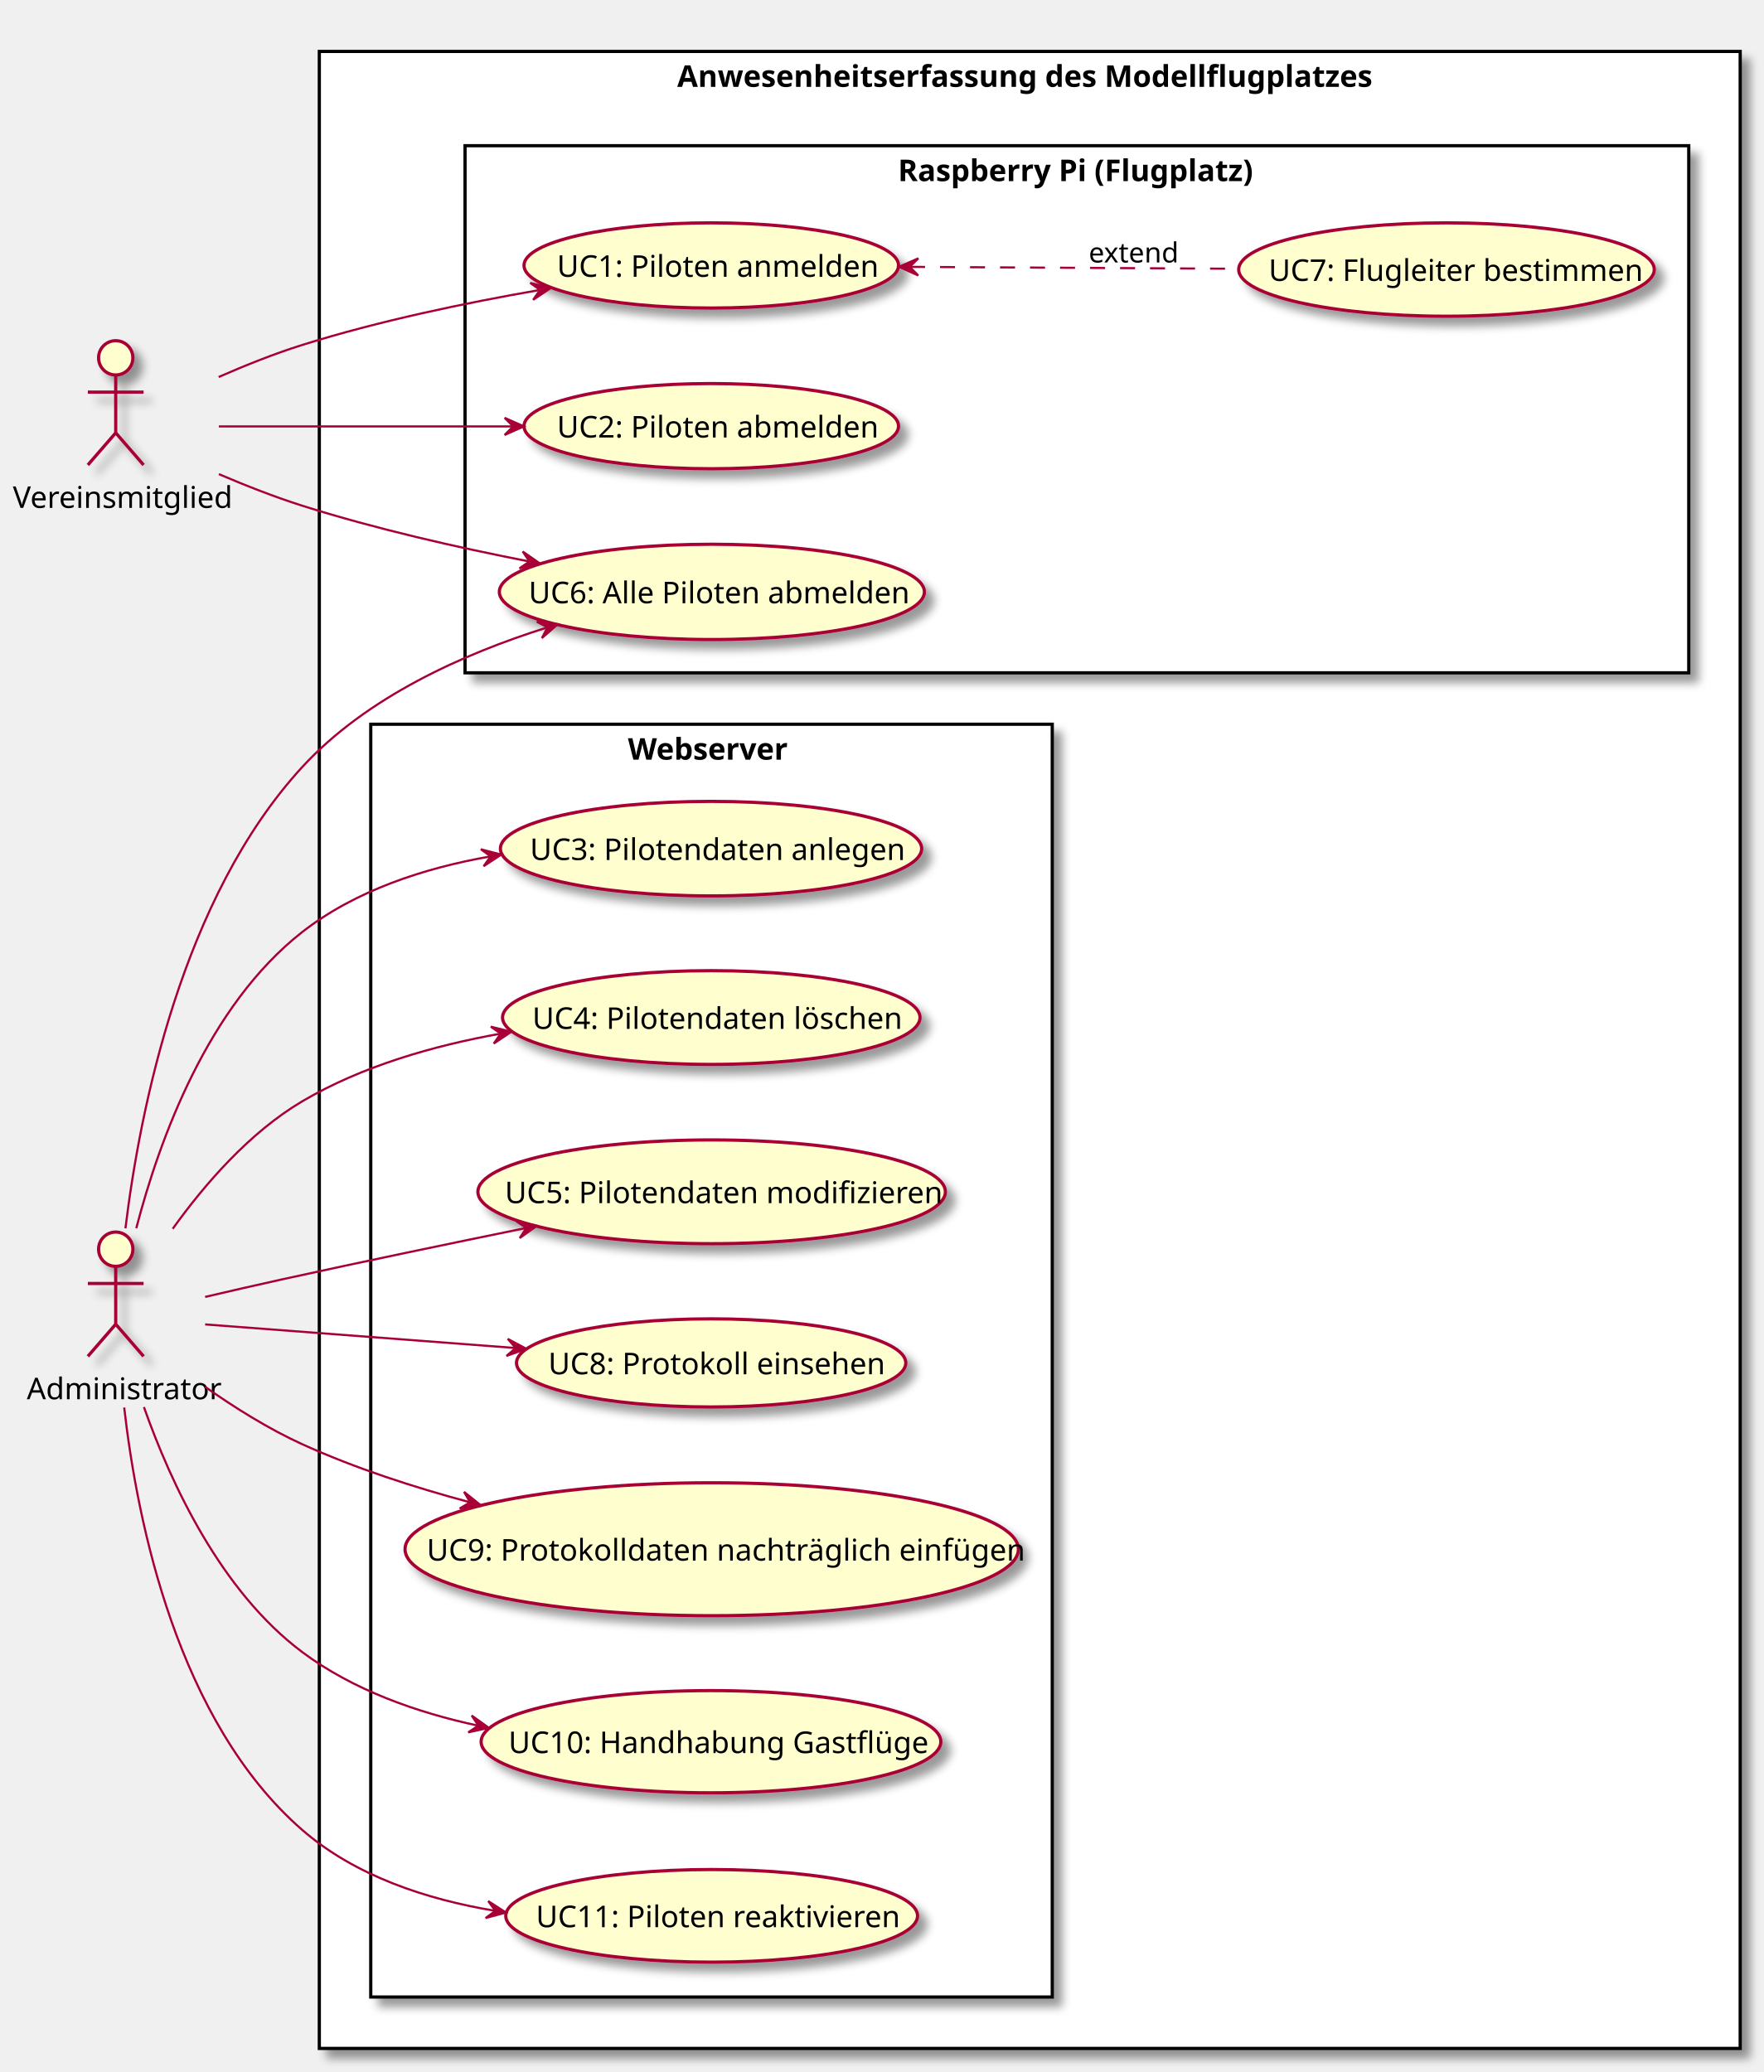
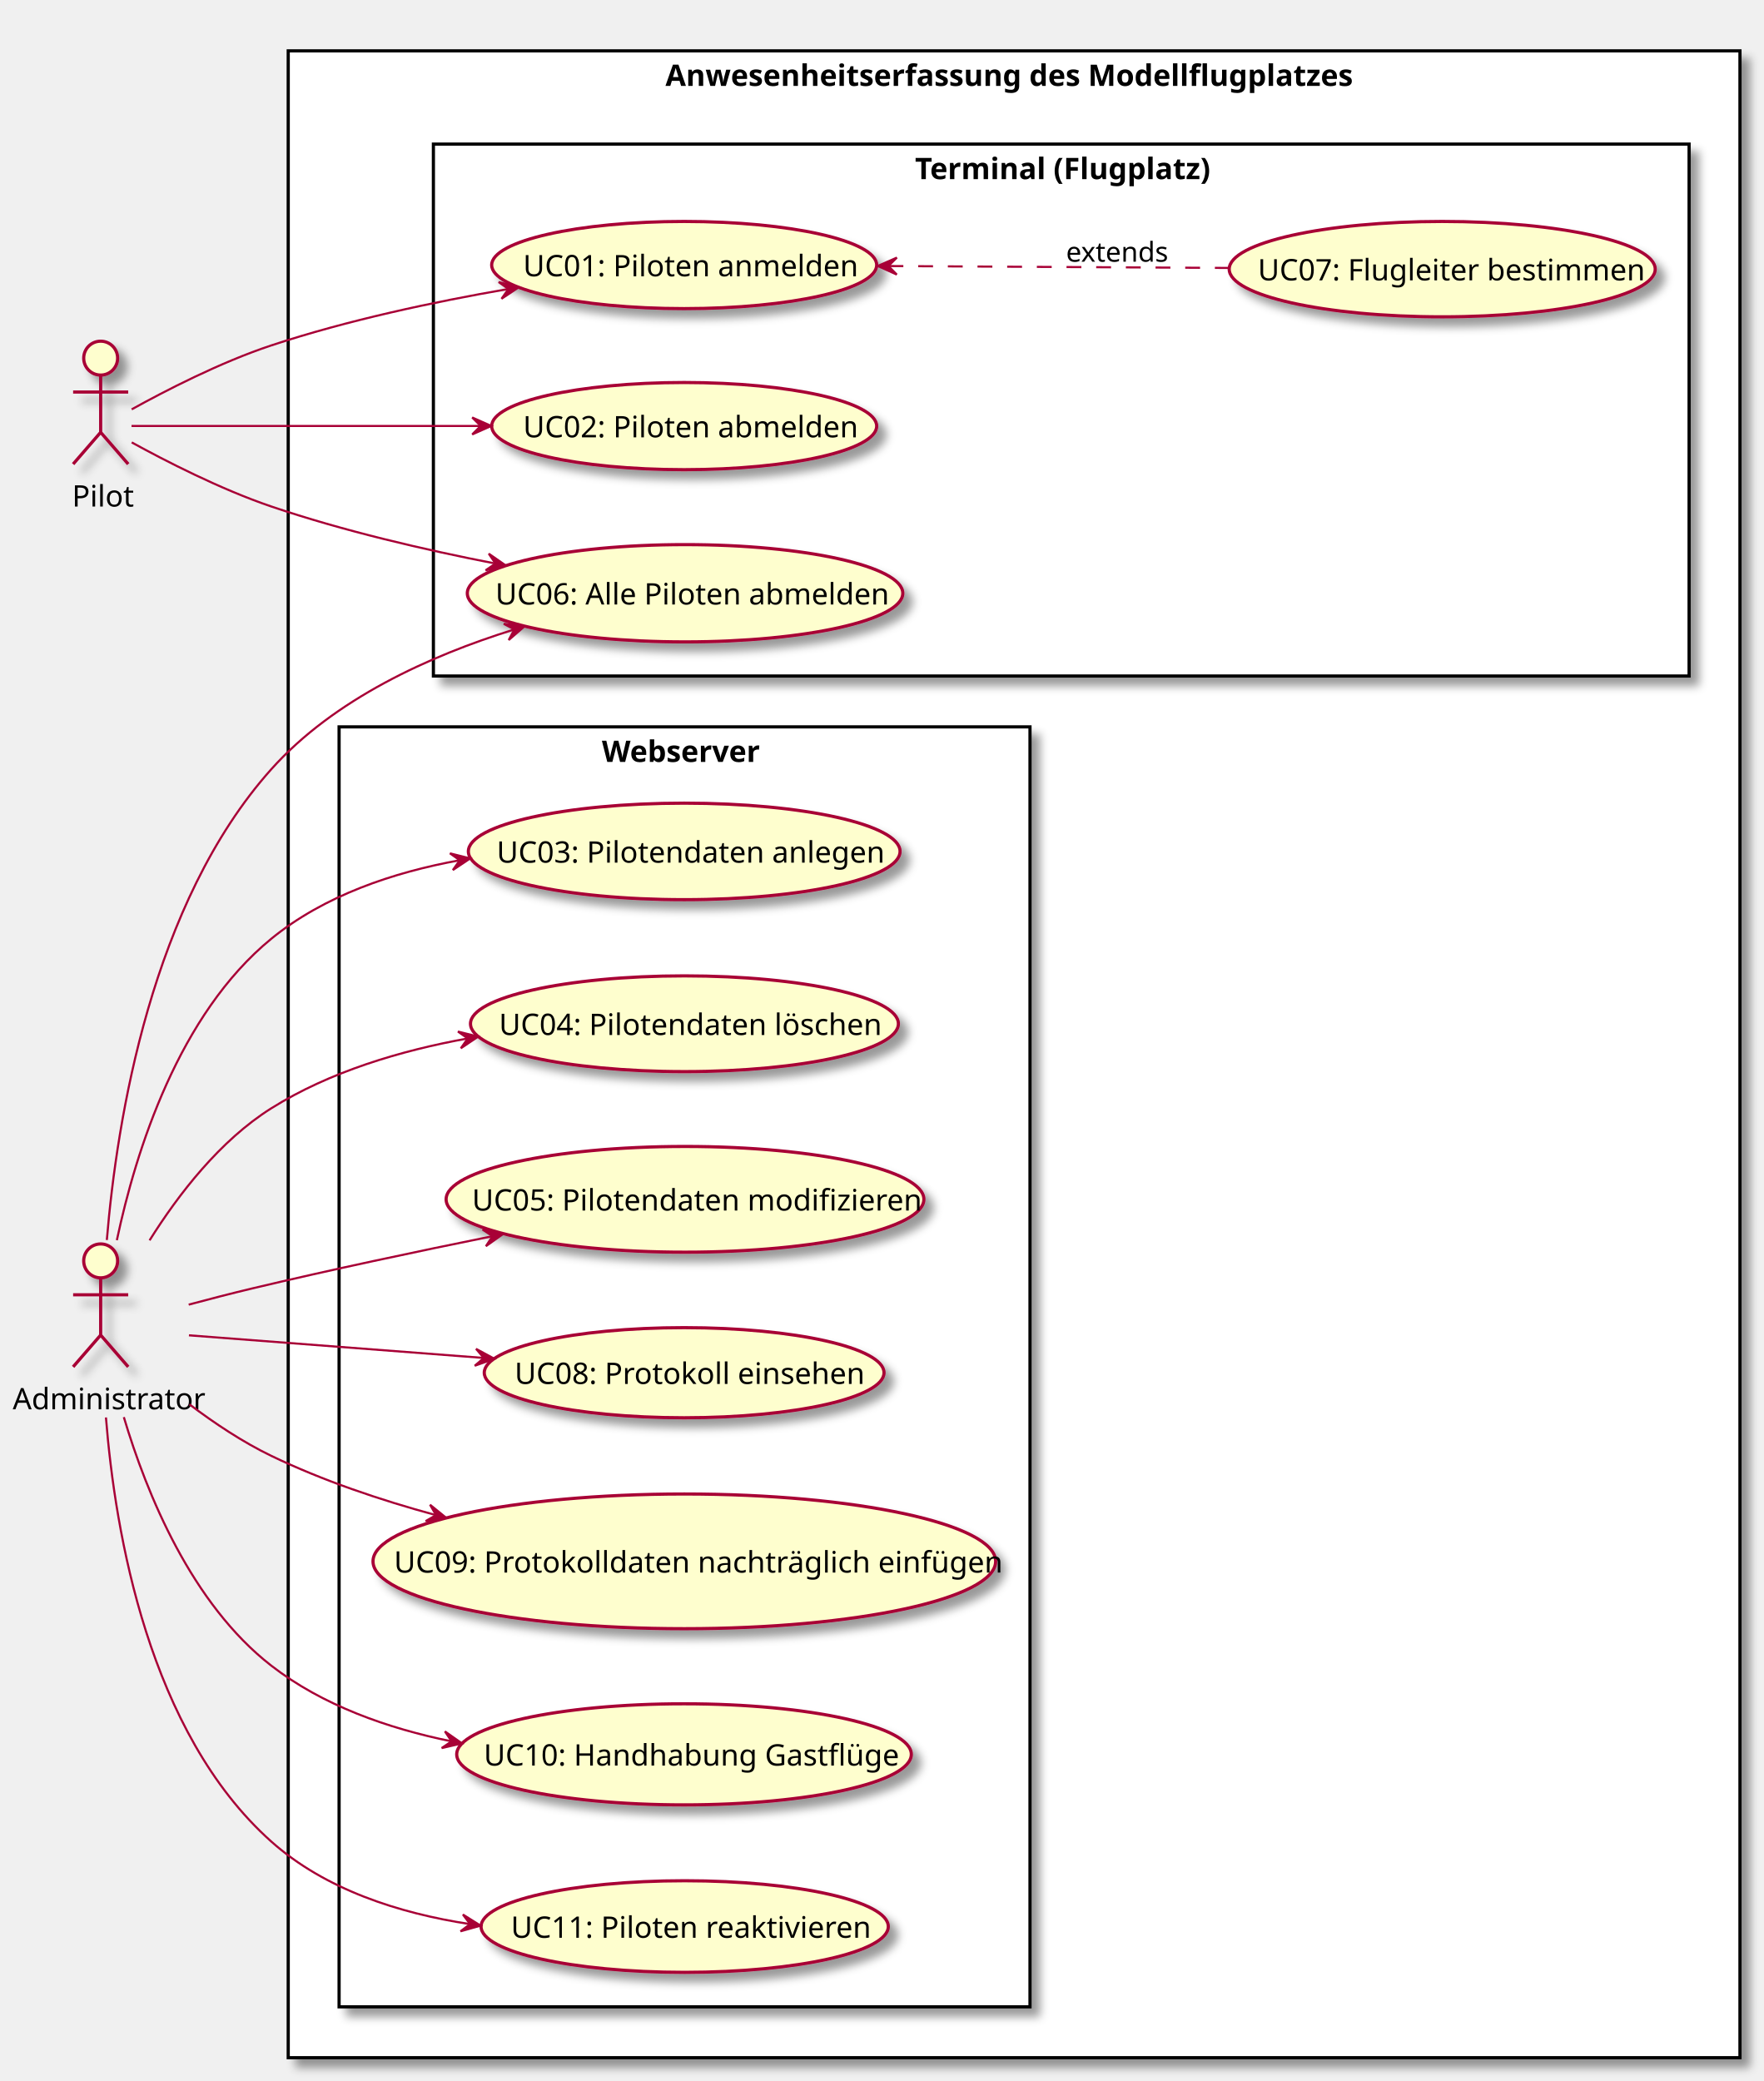
- <svg xmlns="http://www.w3.org/2000/svg" contentScriptType="application/ecmascript" contentStyleType="text/css" height="967px" preserveAspectRatio="none" style="width:823px;height:967px;" version="1.1" viewBox="0 0 823 967" width="823px" zoomAndPan="magnify">
+ <svg xmlns="http://www.w3.org/2000/svg" contentScriptType="application/ecmascript" contentStyleType="text/css" height="982px" preserveAspectRatio="none" style="width:832px;height:982px;" version="1.1" viewBox="0 0 832 982" width="832px" zoomAndPan="magnify">
  <defs>
-     <filter height="300%" id="fnltvckstbndt" width="300%" x="-1" y="-1">
+     <filter height="300%" id="f1bv6xwj4q6nup" width="300%" x="-1" y="-1">
      <feGaussianBlur result="blurOut" stdDeviation="2.0" />
      <feColorMatrix in="blurOut" result="blurOut2" type="matrix" values="0 0 0 0 0 0 0 0 0 0 0 0 0 0 0 0 0 0 .4 0" />
      <feOffset dx="4.0" dy="4.0" in="blurOut2" result="blurOut3" />
      <feBlend in="SourceGraphic" in2="blurOut3" mode="normal" />
    </filter>
  </defs>
  <g>
-     <rect fill="#FFFFFF" filter="url(#fnltvckstbndt)" height="932" style="stroke: #000000; stroke-width: 1.5;" width="663" x="149" y="24" />
-     <text fill="#000000" font-family="sans-serif" font-size="14" font-weight="bold" lengthAdjust="spacingAndGlyphs" textLength="329" x="316" y="40.533">
+     <rect fill="#FFFFFF" filter="url(#f1bv6xwj4q6nup)" height="947" style="stroke: #000000; stroke-width: 1.5;" width="685" x="136" y="24" />
+     <text fill="#000000" font-family="sans-serif" font-size="14" font-weight="bold" lengthAdjust="spacingAndGlyphs" textLength="329" x="314" y="40.533">
      Anwesenheitserfassung des Modellflugplatzes
    </text>
-     <rect fill="#FFFFFF" filter="url(#fnltvckstbndt)" height="246" style="stroke: #000000; stroke-width: 1.5;" width="571" x="217" y="68" />
-     <text fill="#000000" font-family="sans-serif" font-size="14" font-weight="bold" lengthAdjust="spacingAndGlyphs" textLength="167" x="419" y="84.533">
-       Raspberry Pi (Flugplatz)
+     <rect fill="#FFFFFF" filter="url(#f1bv6xwj4q6nup)" height="251" style="stroke: #000000; stroke-width: 1.5;" width="592.5" x="204.5" y="68" />
+     <text fill="#000000" font-family="sans-serif" font-size="14" font-weight="bold" lengthAdjust="spacingAndGlyphs" textLength="138" x="431.75" y="84.533">
+       Terminal (Flugplatz)
    </text>
-     <rect fill="#FFFFFF" filter="url(#fnltvckstbndt)" height="594" style="stroke: #000000; stroke-width: 1.5;" width="318" x="173" y="338" />
-     <text fill="#000000" font-family="sans-serif" font-size="14" font-weight="bold" lengthAdjust="spacingAndGlyphs" textLength="78" x="293" y="354.533">
+     <rect fill="#FFFFFF" filter="url(#f1bv6xwj4q6nup)" height="604" style="stroke: #000000; stroke-width: 1.5;" width="326" x="160" y="343" />
+     <text fill="#000000" font-family="sans-serif" font-size="14" font-weight="bold" lengthAdjust="spacingAndGlyphs" textLength="78" x="284" y="359.533">
      Webserver
    </text>
-     <ellipse cx="331.892" cy="123.879" fill="#FEFECE" filter="url(#fnltvckstbndt)" rx="87.392" ry="19.878" style="stroke: #A80036; stroke-width: 1.5;" />
-     <text fill="#000000" font-family="sans-serif" font-size="14" lengthAdjust="spacingAndGlyphs" textLength="144" x="259.892" y="129.183">
-       UC1: Piloten anmelden
+     <ellipse cx="322.83" cy="125.066" fill="#FEFECE" filter="url(#f1bv6xwj4q6nup)" rx="90.83" ry="20.566" style="stroke: #A80036; stroke-width: 1.5;" />
+     <text fill="#000000" font-family="sans-serif" font-size="14" lengthAdjust="spacingAndGlyphs" textLength="152" x="246.83" y="130.371">
+       UC01: Piloten anmelden
    </text>
-     <ellipse cx="331.892" cy="198.879" fill="#FEFECE" filter="url(#fnltvckstbndt)" rx="87.392" ry="19.878" style="stroke: #A80036; stroke-width: 1.5;" />
-     <text fill="#000000" font-family="sans-serif" font-size="14" lengthAdjust="spacingAndGlyphs" textLength="144" x="259.892" y="204.183">
-       UC2: Piloten abmelden
+     <ellipse cx="322.83" cy="201.066" fill="#FEFECE" filter="url(#f1bv6xwj4q6nup)" rx="90.83" ry="20.566" style="stroke: #A80036; stroke-width: 1.5;" />
+     <text fill="#000000" font-family="sans-serif" font-size="14" lengthAdjust="spacingAndGlyphs" textLength="152" x="246.83" y="206.371">
+       UC02: Piloten abmelden
    </text>
-     <ellipse cx="332.168" cy="276.234" fill="#FEFECE" filter="url(#fnltvckstbndt)" rx="99.168" ry="22.234" style="stroke: #A80036; stroke-width: 1.5;" />
-     <text fill="#000000" font-family="sans-serif" font-size="14" lengthAdjust="spacingAndGlyphs" textLength="171" x="246.668" y="281.538">
-       UC6: Alle Piloten abmelden
+     <ellipse cx="323.241" cy="279.948" fill="#FEFECE" filter="url(#f1bv6xwj4q6nup)" rx="102.741" ry="22.948" style="stroke: #A80036; stroke-width: 1.5;" />
+     <text fill="#000000" font-family="sans-serif" font-size="14" lengthAdjust="spacingAndGlyphs" textLength="179" x="233.741" y="285.253">
+       UC06: Alle Piloten abmelden
    </text>
-     <ellipse cx="674.952" cy="125.79" fill="#FEFECE" filter="url(#fnltvckstbndt)" rx="96.953" ry="21.791" style="stroke: #A80036; stroke-width: 1.5;" />
-     <text fill="#000000" font-family="sans-serif" font-size="14" lengthAdjust="spacingAndGlyphs" textLength="166" x="591.952" y="131.095">
-       UC7: Flugleiter bestimmen
+     <ellipse cx="680.504" cy="127.001" fill="#FEFECE" filter="url(#f1bv6xwj4q6nup)" rx="100.504" ry="22.501" style="stroke: #A80036; stroke-width: 1.5;" />
+     <text fill="#000000" font-family="sans-serif" font-size="14" lengthAdjust="spacingAndGlyphs" textLength="174" x="593.504" y="132.305">
+       UC07: Flugleiter bestimmen
    </text>
-     <ellipse cx="331.78" cy="396.056" fill="#FEFECE" filter="url(#fnltvckstbndt)" rx="98.28" ry="22.056" style="stroke: #A80036; stroke-width: 1.5;" />
-     <text fill="#000000" font-family="sans-serif" font-size="14" lengthAdjust="spacingAndGlyphs" textLength="169" x="247.28" y="401.361">
-       UC3: Pilotendaten anlegen
+     <ellipse cx="322.845" cy="401.769" fill="#FEFECE" filter="url(#f1bv6xwj4q6nup)" rx="101.845" ry="22.769" style="stroke: #A80036; stroke-width: 1.5;" />
+     <text fill="#000000" font-family="sans-serif" font-size="14" lengthAdjust="spacingAndGlyphs" textLength="177" x="234.345" y="407.074">
+       UC03: Pilotendaten anlegen
    </text>
-     <ellipse cx="331.894" cy="474.879" fill="#FEFECE" filter="url(#fnltvckstbndt)" rx="97.394" ry="21.879" style="stroke: #A80036; stroke-width: 1.5;" />
-     <text fill="#000000" font-family="sans-serif" font-size="14" lengthAdjust="spacingAndGlyphs" textLength="167" x="248.394" y="480.184">
-       UC4: Pilotendaten löschen
+     <ellipse cx="322.951" cy="483.09" fill="#FEFECE" filter="url(#f1bv6xwj4q6nup)" rx="100.951" ry="22.59" style="stroke: #A80036; stroke-width: 1.5;" />
+     <text fill="#000000" font-family="sans-serif" font-size="14" lengthAdjust="spacingAndGlyphs" textLength="175" x="235.451" y="488.395">
+       UC04: Pilotendaten löschen
    </text>
-     <ellipse cx="332.067" cy="556.213" fill="#FEFECE" filter="url(#fnltvckstbndt)" rx="109.067" ry="24.213" style="stroke: #A80036; stroke-width: 1.5;" />
-     <text fill="#000000" font-family="sans-serif" font-size="14" lengthAdjust="spacingAndGlyphs" textLength="193" x="235.567" y="561.518">
-       UC5: Pilotendaten modifizieren
+     <ellipse cx="323.219" cy="565.944" fill="#FEFECE" filter="url(#f1bv6xwj4q6nup)" rx="112.719" ry="24.944" style="stroke: #A80036; stroke-width: 1.5;" />
+     <text fill="#000000" font-family="sans-serif" font-size="14" lengthAdjust="spacingAndGlyphs" textLength="201" x="222.719" y="571.249">
+       UC05: Pilotendaten modifizieren
    </text>
-     <ellipse cx="331.83" cy="636.066" fill="#FEFECE" filter="url(#fnltvckstbndt)" rx="90.83" ry="20.566" style="stroke: #A80036; stroke-width: 1.5;" />
-     <text fill="#000000" font-family="sans-serif" font-size="14" lengthAdjust="spacingAndGlyphs" textLength="152" x="255.83" y="641.371">
-       UC8: Protokoll einsehen
+     <ellipse cx="322.813" cy="647.763" fill="#FEFECE" filter="url(#f1bv6xwj4q6nup)" rx="94.313" ry="21.263" style="stroke: #A80036; stroke-width: 1.5;" />
+     <text fill="#000000" font-family="sans-serif" font-size="14" lengthAdjust="spacingAndGlyphs" textLength="160" x="242.813" y="653.067">
+       UC08: Protokoll einsehen
    </text>
-     <ellipse cx="332.097" cy="723.019" fill="#FEFECE" filter="url(#fnltvckstbndt)" rx="143.097" ry="31.019" style="stroke: #A80036; stroke-width: 1.5;" />
-     <text fill="#000000" font-family="sans-serif" font-size="14" lengthAdjust="spacingAndGlyphs" textLength="266" x="199.097" y="728.324">
-       UC9: Protokolldaten nachträglich einfügen
+     <ellipse cx="322.899" cy="736.78" fill="#FEFECE" filter="url(#f1bv6xwj4q6nup)" rx="146.899" ry="31.78" style="stroke: #A80036; stroke-width: 1.5;" />
+     <text fill="#000000" font-family="sans-serif" font-size="14" lengthAdjust="spacingAndGlyphs" textLength="274" x="185.899" y="742.085">
+       UC09: Protokolldaten nachträglich einfügen
    </text>
-     <ellipse cx="331.751" cy="812.85" fill="#FEFECE" filter="url(#fnltvckstbndt)" rx="107.251" ry="23.85" style="stroke: #A80036; stroke-width: 1.5;" />
-     <text fill="#000000" font-family="sans-serif" font-size="14" lengthAdjust="spacingAndGlyphs" textLength="189" x="237.251" y="818.155">
+     <ellipse cx="322.751" cy="827.85" fill="#FEFECE" filter="url(#f1bv6xwj4q6nup)" rx="107.251" ry="23.85" style="stroke: #A80036; stroke-width: 1.5;" />
+     <text fill="#000000" font-family="sans-serif" font-size="14" lengthAdjust="spacingAndGlyphs" textLength="189" x="228.251" y="833.155">
      UC10: Handhabung Gastflüge
    </text>
-     <ellipse cx="332.07" cy="894.114" fill="#FEFECE" filter="url(#fnltvckstbndt)" rx="96.07" ry="21.614" style="stroke: #A80036; stroke-width: 1.5;" />
-     <text fill="#000000" font-family="sans-serif" font-size="14" lengthAdjust="spacingAndGlyphs" textLength="164" x="250.07" y="899.419">
+     <ellipse cx="323.07" cy="909.114" fill="#FEFECE" filter="url(#f1bv6xwj4q6nup)" rx="96.07" ry="21.614" style="stroke: #A80036; stroke-width: 1.5;" />
+     <text fill="#000000" font-family="sans-serif" font-size="14" lengthAdjust="spacingAndGlyphs" textLength="164" x="241.07" y="914.419">
      UC11: Piloten reaktivieren
    </text>
-     <ellipse cx="54" cy="167" fill="#FEFECE" filter="url(#fnltvckstbndt)" rx="8" ry="8" style="stroke: #A80036; stroke-width: 1.5;" />
-     <path d="M54,175 L54,202 M41,183 L67,183 M54,202 L41,217 M54,202 L67,217 " fill="none" filter="url(#fnltvckstbndt)" style="stroke: #A80036; stroke-width: 1.5;" />
-     <text fill="#000000" font-family="sans-serif" font-size="14" lengthAdjust="spacingAndGlyphs" textLength="96" x="6" y="237.033">
-       Vereinsmitglied
+     <ellipse cx="47.5" cy="169" fill="#FEFECE" filter="url(#f1bv6xwj4q6nup)" rx="8" ry="8" style="stroke: #A80036; stroke-width: 1.5;" />
+     <path d="M47.5,177 L47.5,204 M34.5,185 L60.5,185 M47.5,204 L34.5,219 M47.5,204 L60.5,219 " fill="none" filter="url(#f1bv6xwj4q6nup)" style="stroke: #A80036; stroke-width: 1.5;" />
+     <text fill="#000000" font-family="sans-serif" font-size="14" lengthAdjust="spacingAndGlyphs" textLength="27" x="34" y="239.033">
+       Pilot
    </text>
-     <ellipse cx="54" cy="583" fill="#FEFECE" filter="url(#fnltvckstbndt)" rx="8" ry="8" style="stroke: #A80036; stroke-width: 1.5;" />
-     <path d="M54,591 L54,618 M41,599 L67,599 M54,618 L41,633 M54,618 L67,633 " fill="none" filter="url(#fnltvckstbndt)" style="stroke: #A80036; stroke-width: 1.5;" />
-     <text fill="#000000" font-family="sans-serif" font-size="14" lengthAdjust="spacingAndGlyphs" textLength="83" x="12.5" y="653.033">
+     <ellipse cx="47.5" cy="595" fill="#FEFECE" filter="url(#f1bv6xwj4q6nup)" rx="8" ry="8" style="stroke: #A80036; stroke-width: 1.5;" />
+     <path d="M47.5,603 L47.5,630 M34.5,611 L60.5,611 M47.5,630 L34.5,645 M47.5,630 L60.5,645 " fill="none" filter="url(#f1bv6xwj4q6nup)" style="stroke: #A80036; stroke-width: 1.5;" />
+     <text fill="#000000" font-family="sans-serif" font-size="14" lengthAdjust="spacingAndGlyphs" textLength="83" x="6" y="665.033">
      Administrator
    </text>
-     <path d="M102.03,175.95 C114.49,170.48 128.07,165.06 141,161 C176.76,149.78 217.41,141.31 251.92,135.33 " fill="none" id="Vereinsmitglied-&gt;UC1: Piloten anmelden" style="stroke: #A80036; stroke-width: 1.0;" />
-     <polygon fill="#A80036" points="256.96,134.46,247.415,132.034,252.031,135.303,248.763,139.92,256.96,134.46" style="stroke: #A80036; stroke-width: 1.0;" />
-     <path d="M424.63,124.54 C472.06,124.82 529.94,125.16 577.99,125.44 " fill="none" id="UC1: Piloten anmelden&lt;-UC7: Flugleiter bestimmen" style="stroke: #A80036; stroke-width: 1.0; stroke-dasharray: 7.0,7.0;" />
-     <polygon fill="#A80036" points="419.49,124.51,428.467,128.561,424.49,124.539,428.513,120.561,419.49,124.51" style="stroke: #A80036; stroke-width: 1.0;" />
-     <text fill="#000000" font-family="sans-serif" font-size="13" lengthAdjust="spacingAndGlyphs" textLength="39" x="508" y="122.495">
-       extend
+     <path d="M62.13,193.17 C77.62,184.59 103.89,170.98 128,163 C163.87,151.13 204.76,142.44 239.73,136.39 " fill="none" id="Pilot-&gt;UC01: Piloten anmelden" style="stroke: #A80036; stroke-width: 1.0;" />
+     <polygon fill="#A80036" points="244.84,135.52,235.294,133.094,239.911,136.363,236.643,140.98,244.84,135.52" style="stroke: #A80036; stroke-width: 1.0;" />
+     <path d="M419.24,125.54 C468.84,125.81 529.47,126.16 579.72,126.44 " fill="none" id="UC01: Piloten anmelden&lt;-UC07: Flugleiter bestimmen" style="stroke: #A80036; stroke-width: 1.0; stroke-dasharray: 7.0,7.0;" />
+     <polygon fill="#A80036" points="414.17,125.51,423.147,129.561,419.17,125.539,423.193,121.561,414.17,125.51" style="stroke: #A80036; stroke-width: 1.0;" />
+     <text fill="#000000" font-family="sans-serif" font-size="13" lengthAdjust="spacingAndGlyphs" textLength="46" x="503" y="123.495">
+       extends
    </text>
-     <path d="M102.13,199 C139.64,199 193.27,199 239.18,199 " fill="none" id="Vereinsmitglied-&gt;UC2: Piloten abmelden" style="stroke: #A80036; stroke-width: 1.0;" />
-     <polygon fill="#A80036" points="244.46,199,235.46,195,239.46,199,235.46,203,244.46,199" style="stroke: #A80036; stroke-width: 1.0;" />
-     <path d="M102.12,221.27 C114.58,226.6 128.14,231.92 141,236 C175.01,246.78 213.37,255.48 246.68,261.98 " fill="none" id="Vereinsmitglied-&gt;UC6: Alle Piloten abmelden" style="stroke: #A80036; stroke-width: 1.0;" />
-     <polygon fill="#A80036" points="251.98,263.01,243.895,257.386,247.07,262.068,242.387,265.243,251.98,263.01" style="stroke: #A80036; stroke-width: 1.0;" />
-     <path d="M63.59,573.23 C74.39,531.69 97.08,469.35 141,435 C165.82,415.58 197.89,405.15 228.58,399.73 " fill="none" id="Administrator-&gt;UC3: Pilotendaten anlegen" style="stroke: #A80036; stroke-width: 1.0;" />
-     <polygon fill="#A80036" points="233.9,398.84,224.368,396.361,228.967,399.655,225.672,404.254,233.9,398.84" style="stroke: #A80036; stroke-width: 1.0;" />
-     <path d="M80.59,573.47 C95.64,552.49 116.52,528.48 141,514 C168.79,497.57 202.41,487.98 233.6,482.4 " fill="none" id="Administrator-&gt;UC4: Pilotendaten löschen" style="stroke: #A80036; stroke-width: 1.0;" />
-     <polygon fill="#A80036" points="238.58,481.54,229.028,479.141,233.654,482.397,230.399,487.023,238.58,481.54" style="stroke: #A80036; stroke-width: 1.0;" />
-     <path d="M95.71,605.27 C107.41,602.53 120.2,599.59 132,597 C169.11,588.84 210.21,580.29 245.39,573.12 " fill="none" id="Administrator-&gt;UC5: Pilotendaten modifizieren" style="stroke: #A80036; stroke-width: 1.0;" />
-     <polygon fill="#A80036" points="250.53,572.08,240.912,569.96,245.631,573.08,242.512,577.799,250.53,572.08" style="stroke: #A80036; stroke-width: 1.0;" />
-     <path d="M95.72,618.1 C133.71,620.99 191.69,625.4 240.59,629.12 " fill="none" id="Administrator-&gt;UC8: Protokoll einsehen" style="stroke: #A80036; stroke-width: 1.0;" />
-     <polygon fill="#A80036" points="245.6,629.5,236.922,624.842,240.614,629.129,236.328,632.82,245.6,629.5" style="stroke: #A80036; stroke-width: 1.0;" />
-     <path d="M95.68,647.21 C109.46,656.92 125.34,666.88 141,674 C165.52,685.15 193.02,694.09 219.32,701.12 " fill="none" id="Administrator-&gt;UC9: Protokolldaten nachträglich einfügen" style="stroke: #A80036; stroke-width: 1.0;" />
-     <polygon fill="#A80036" points="224.22,702.41,216.531,696.256,219.384,701.14,214.499,703.994,224.22,702.41" style="stroke: #A80036; stroke-width: 1.0;" />
-     <path d="M67.16,656.67 C79.79,692.47 103.11,742.66 141,771 C164.65,788.69 194.32,799.2 223.12,805.37 " fill="none" id="Administrator-&gt;UC10: Handhabung Gastflüge" style="stroke: #A80036; stroke-width: 1.0;" />
-     <polygon fill="#A80036" points="228.11,806.39,220.108,800.649,223.214,805.376,218.486,808.483,228.11,806.39" style="stroke: #A80036; stroke-width: 1.0;" />
-     <path d="M58.53,573.26 C65.33,517.58 84.97,418.98 141,358 C171.01,325.34 216.26,305.11 255.08,292.92 " fill="none" id="Administrator-&gt;UC6: Alle Piloten abmelden" style="stroke: #A80036; stroke-width: 1.0;" />
-     <polygon fill="#A80036" points="260.27,291.32,250.491,290.15,255.492,292.793,252.848,297.795,260.27,291.32" style="stroke: #A80036; stroke-width: 1.0;" />
-     <path d="M57.95,656.88 C64.09,710.78 82.97,803.47 141,854 C165.73,875.54 199.11,886.48 230.99,891.77 " fill="none" id="Administrator-&gt;UC11: Piloten reaktivieren" style="stroke: #A80036; stroke-width: 1.0;" />
-     <polygon fill="#A80036" points="236.09,892.58,227.815,887.24,231.15,891.809,226.581,895.144,236.09,892.58" style="stroke: #A80036; stroke-width: 1.0;" />
+     <path d="M62.06,201 C91.89,201 165.41,201 226.67,201 " fill="none" id="Pilot-&gt;UC02: Piloten abmelden" style="stroke: #A80036; stroke-width: 1.0;" />
+     <polygon fill="#A80036" points="231.81,201,222.81,197,226.81,201,222.81,205,231.81,201" style="stroke: #A80036; stroke-width: 1.0;" />
+     <path d="M62.15,208.76 C77.66,217.29 103.95,230.84 128,239 C161.87,250.49 200.2,259.41 233.79,265.95 " fill="none" id="Pilot-&gt;UC06: Alle Piloten abmelden" style="stroke: #A80036; stroke-width: 1.0;" />
+     <polygon fill="#A80036" points="238.71,266.89,230.625,261.266,233.8,265.948,229.118,269.123,238.71,266.89" style="stroke: #A80036; stroke-width: 1.0;" />
+     <path d="M55.14,585.23 C64.12,542.9 84.37,478.69 128,443 C152.91,422.62 185.51,411.66 216.85,405.95 " fill="none" id="Administrator-&gt;UC03: Pilotendaten anlegen" style="stroke: #A80036; stroke-width: 1.0;" />
+     <polygon fill="#A80036" points="221.86,405.08,212.308,402.681,216.934,405.937,213.679,410.563,221.86,405.08" style="stroke: #A80036; stroke-width: 1.0;" />
+     <path d="M70.58,585.3 C84.27,563.46 103.85,538.17 128,523 C155.51,505.73 189.12,495.75 220.6,490.05 " fill="none" id="Administrator-&gt;UC04: Pilotendaten löschen" style="stroke: #A80036; stroke-width: 1.0;" />
+     <polygon fill="#A80036" points="225.63,489.17,216.077,486.776,220.704,490.029,217.451,494.657,225.63,489.17" style="stroke: #A80036; stroke-width: 1.0;" />
+     <path d="M89.03,615.64 C98.81,613.02 109.26,610.32 119,608 C155.87,599.22 196.77,590.56 232.13,583.4 " fill="none" id="Administrator-&gt;UC05: Pilotendaten modifizieren" style="stroke: #A80036; stroke-width: 1.0;" />
+     <polygon fill="#A80036" points="237.31,582.36,227.698,580.213,232.408,583.346,229.276,588.056,237.31,582.36" style="stroke: #A80036; stroke-width: 1.0;" />
+     <path d="M89.15,630.12 C125.69,632.93 180.74,637.15 228.14,640.79 " fill="none" id="Administrator-&gt;UC08: Protokoll einsehen" style="stroke: #A80036; stroke-width: 1.0;" />
+     <polygon fill="#A80036" points="233.29,641.19,224.625,636.508,228.305,640.804,224.008,644.484,233.29,641.19" style="stroke: #A80036; stroke-width: 1.0;" />
+     <path d="M89.39,662.69 C101.24,671.65 114.61,680.54 128,687 C152.18,698.66 179.42,707.84 205.68,714.97 " fill="none" id="Administrator-&gt;UC09: Protokolldaten nachträglich einfügen" style="stroke: #A80036; stroke-width: 1.0;" />
+     <polygon fill="#A80036" points="210.57,716.27,202.919,710.068,205.742,714.97,200.84,717.793,210.57,716.27" style="stroke: #A80036; stroke-width: 1.0;" />
+     <path d="M58.43,668.73 C69.31,705.24 90.46,756.85 128,786 C152.19,804.78 182.96,815.58 212.83,821.68 " fill="none" id="Administrator-&gt;UC10: Handhabung Gastflüge" style="stroke: #A80036; stroke-width: 1.0;" />
+     <polygon fill="#A80036" points="218,822.69,209.934,817.039,213.093,821.731,208.4,824.89,218,822.69" style="stroke: #A80036; stroke-width: 1.0;" />
+     <path d="M50.41,585.14 C55.14,528.19 71.53,426.16 128,363 C157.68,329.81 202.9,309.42 242.23,297.17 " fill="none" id="Administrator-&gt;UC06: Alle Piloten abmelden" style="stroke: #A80036; stroke-width: 1.0;" />
+     <polygon fill="#A80036" points="247.48,295.57,237.705,294.365,242.697,297.026,240.035,302.018,247.48,295.57" style="stroke: #A80036; stroke-width: 1.0;" />
+     <path d="M49.99,668.88 C54.3,723.31 70.25,817.49 128,869 C153.46,891.71 188.31,902.82 221.46,907.92 " fill="none" id="Administrator-&gt;UC11: Piloten reaktivieren" style="stroke: #A80036; stroke-width: 1.0;" />
+     <polygon fill="#A80036" points="226.76,908.69,218.425,903.444,221.811,907.975,217.28,911.362,226.76,908.69" style="stroke: #A80036; stroke-width: 1.0;" />
  </g>
</svg>
